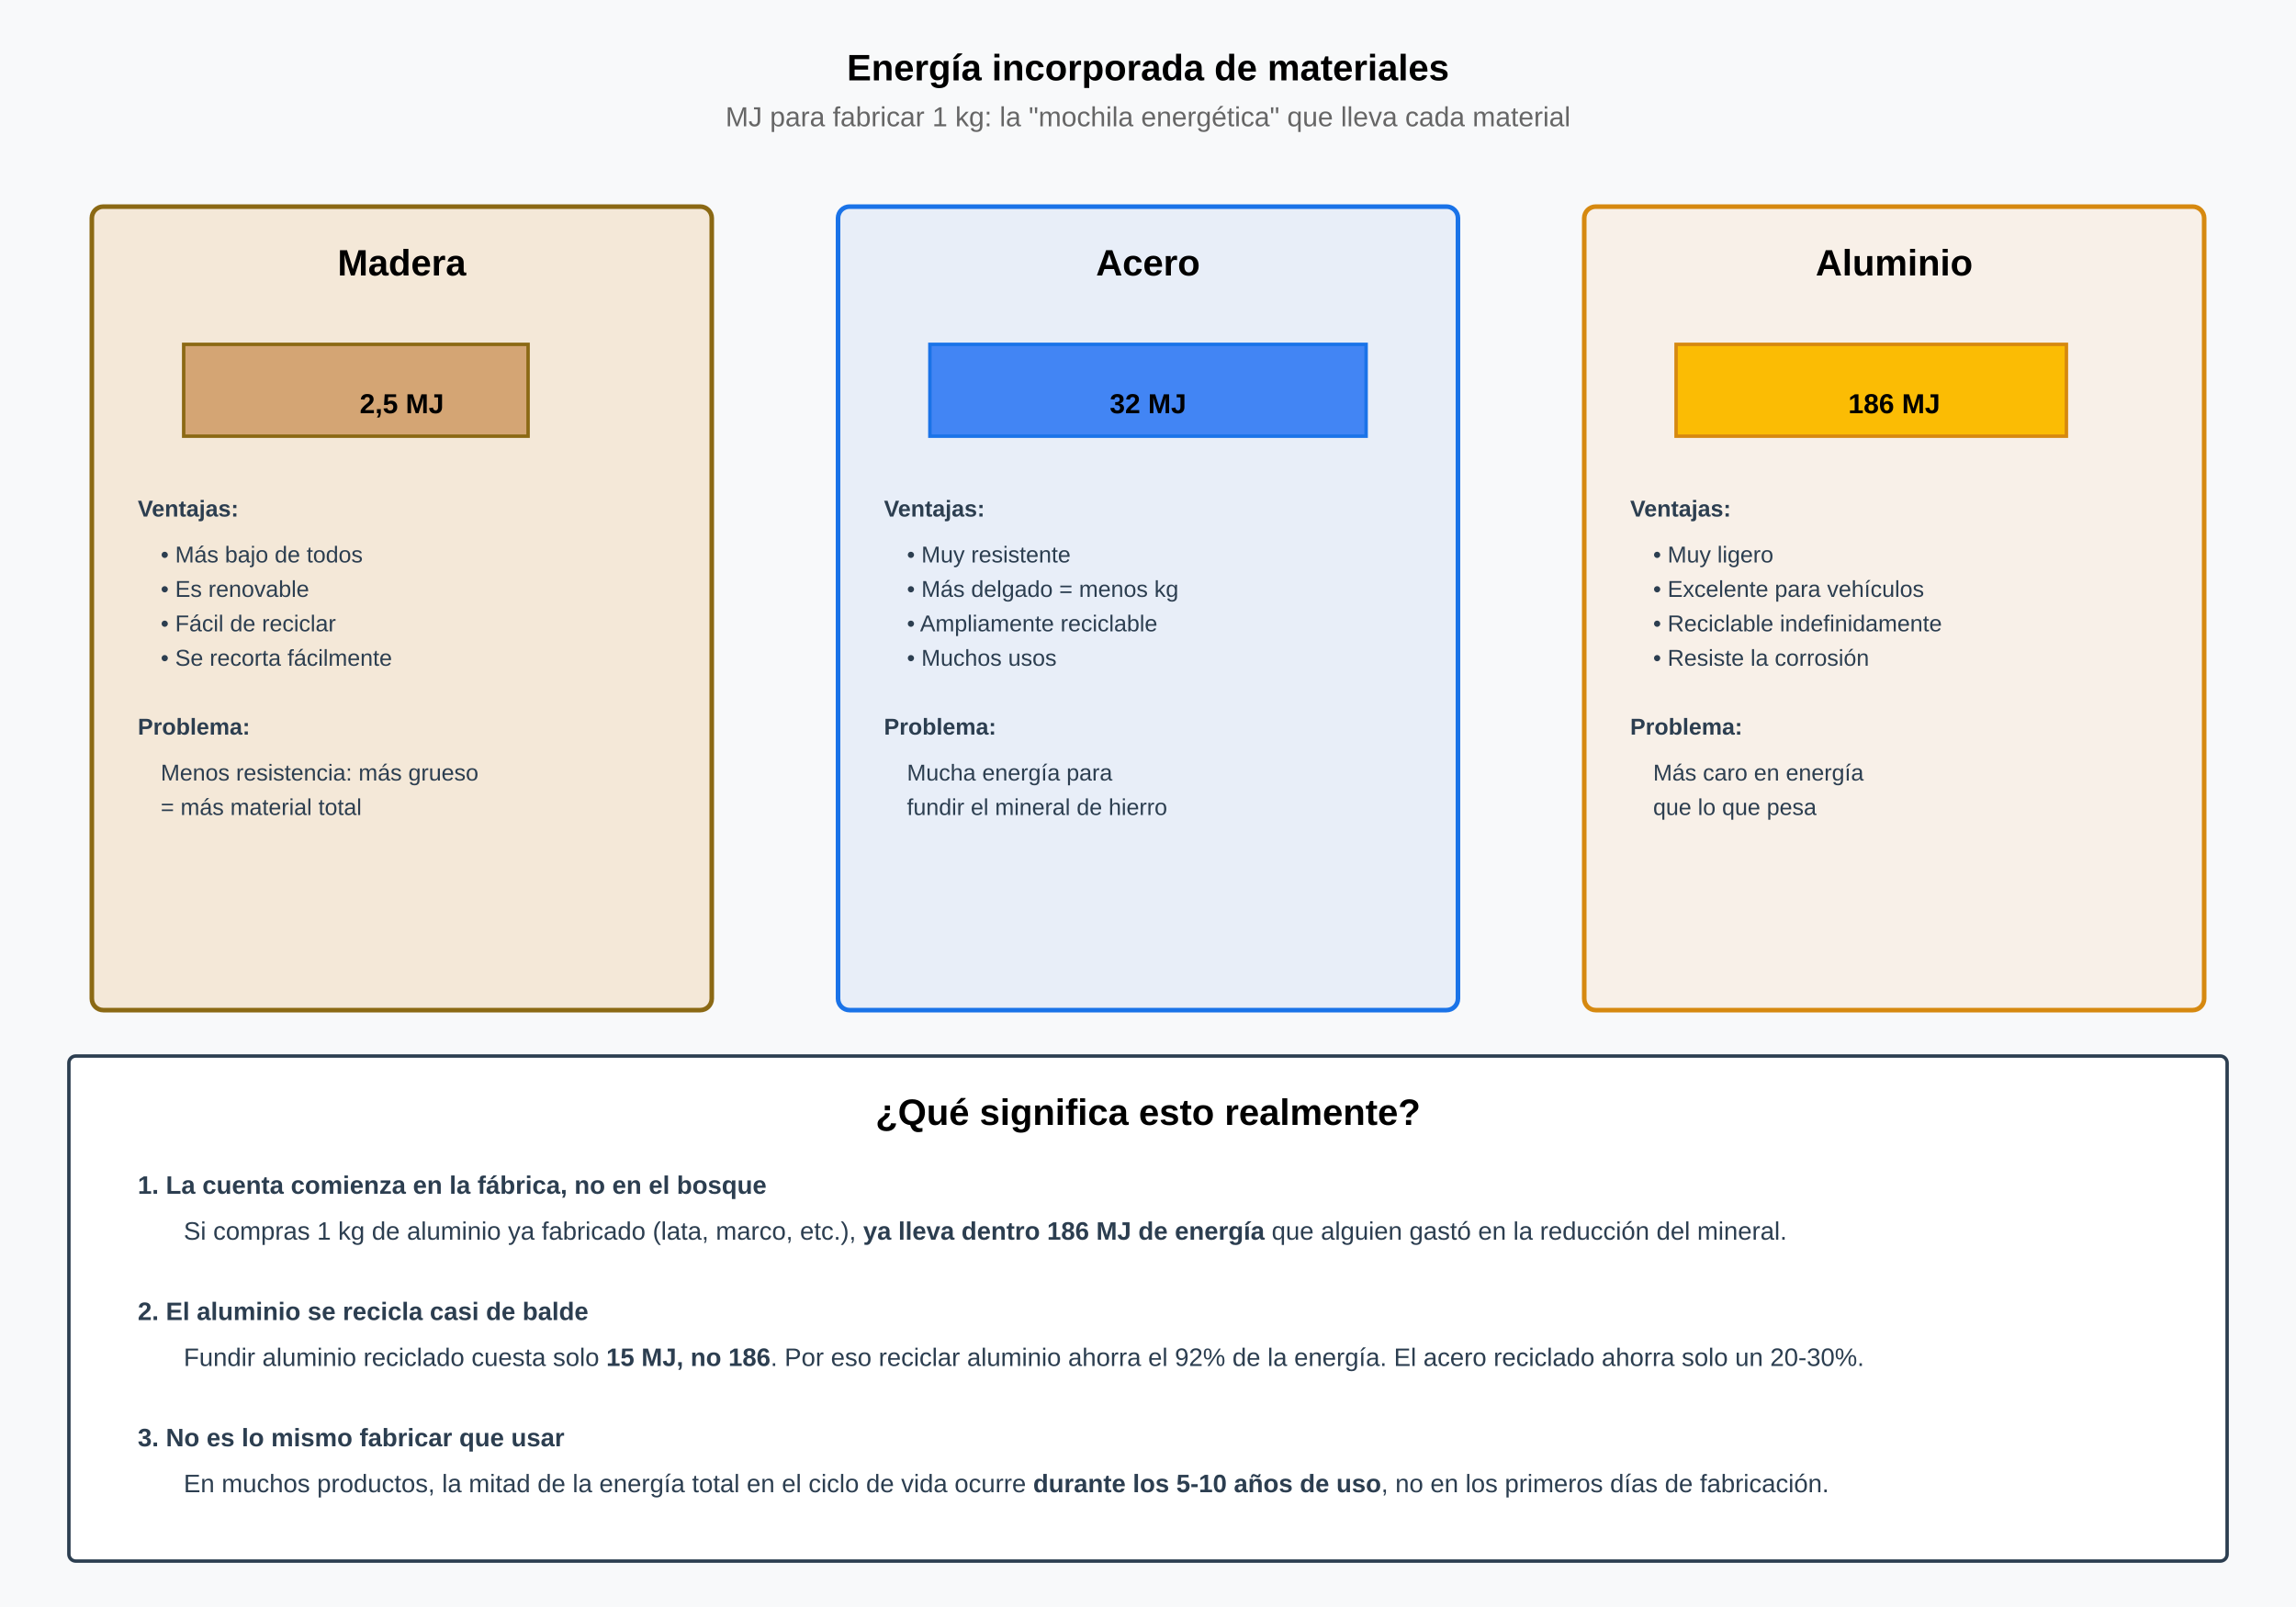
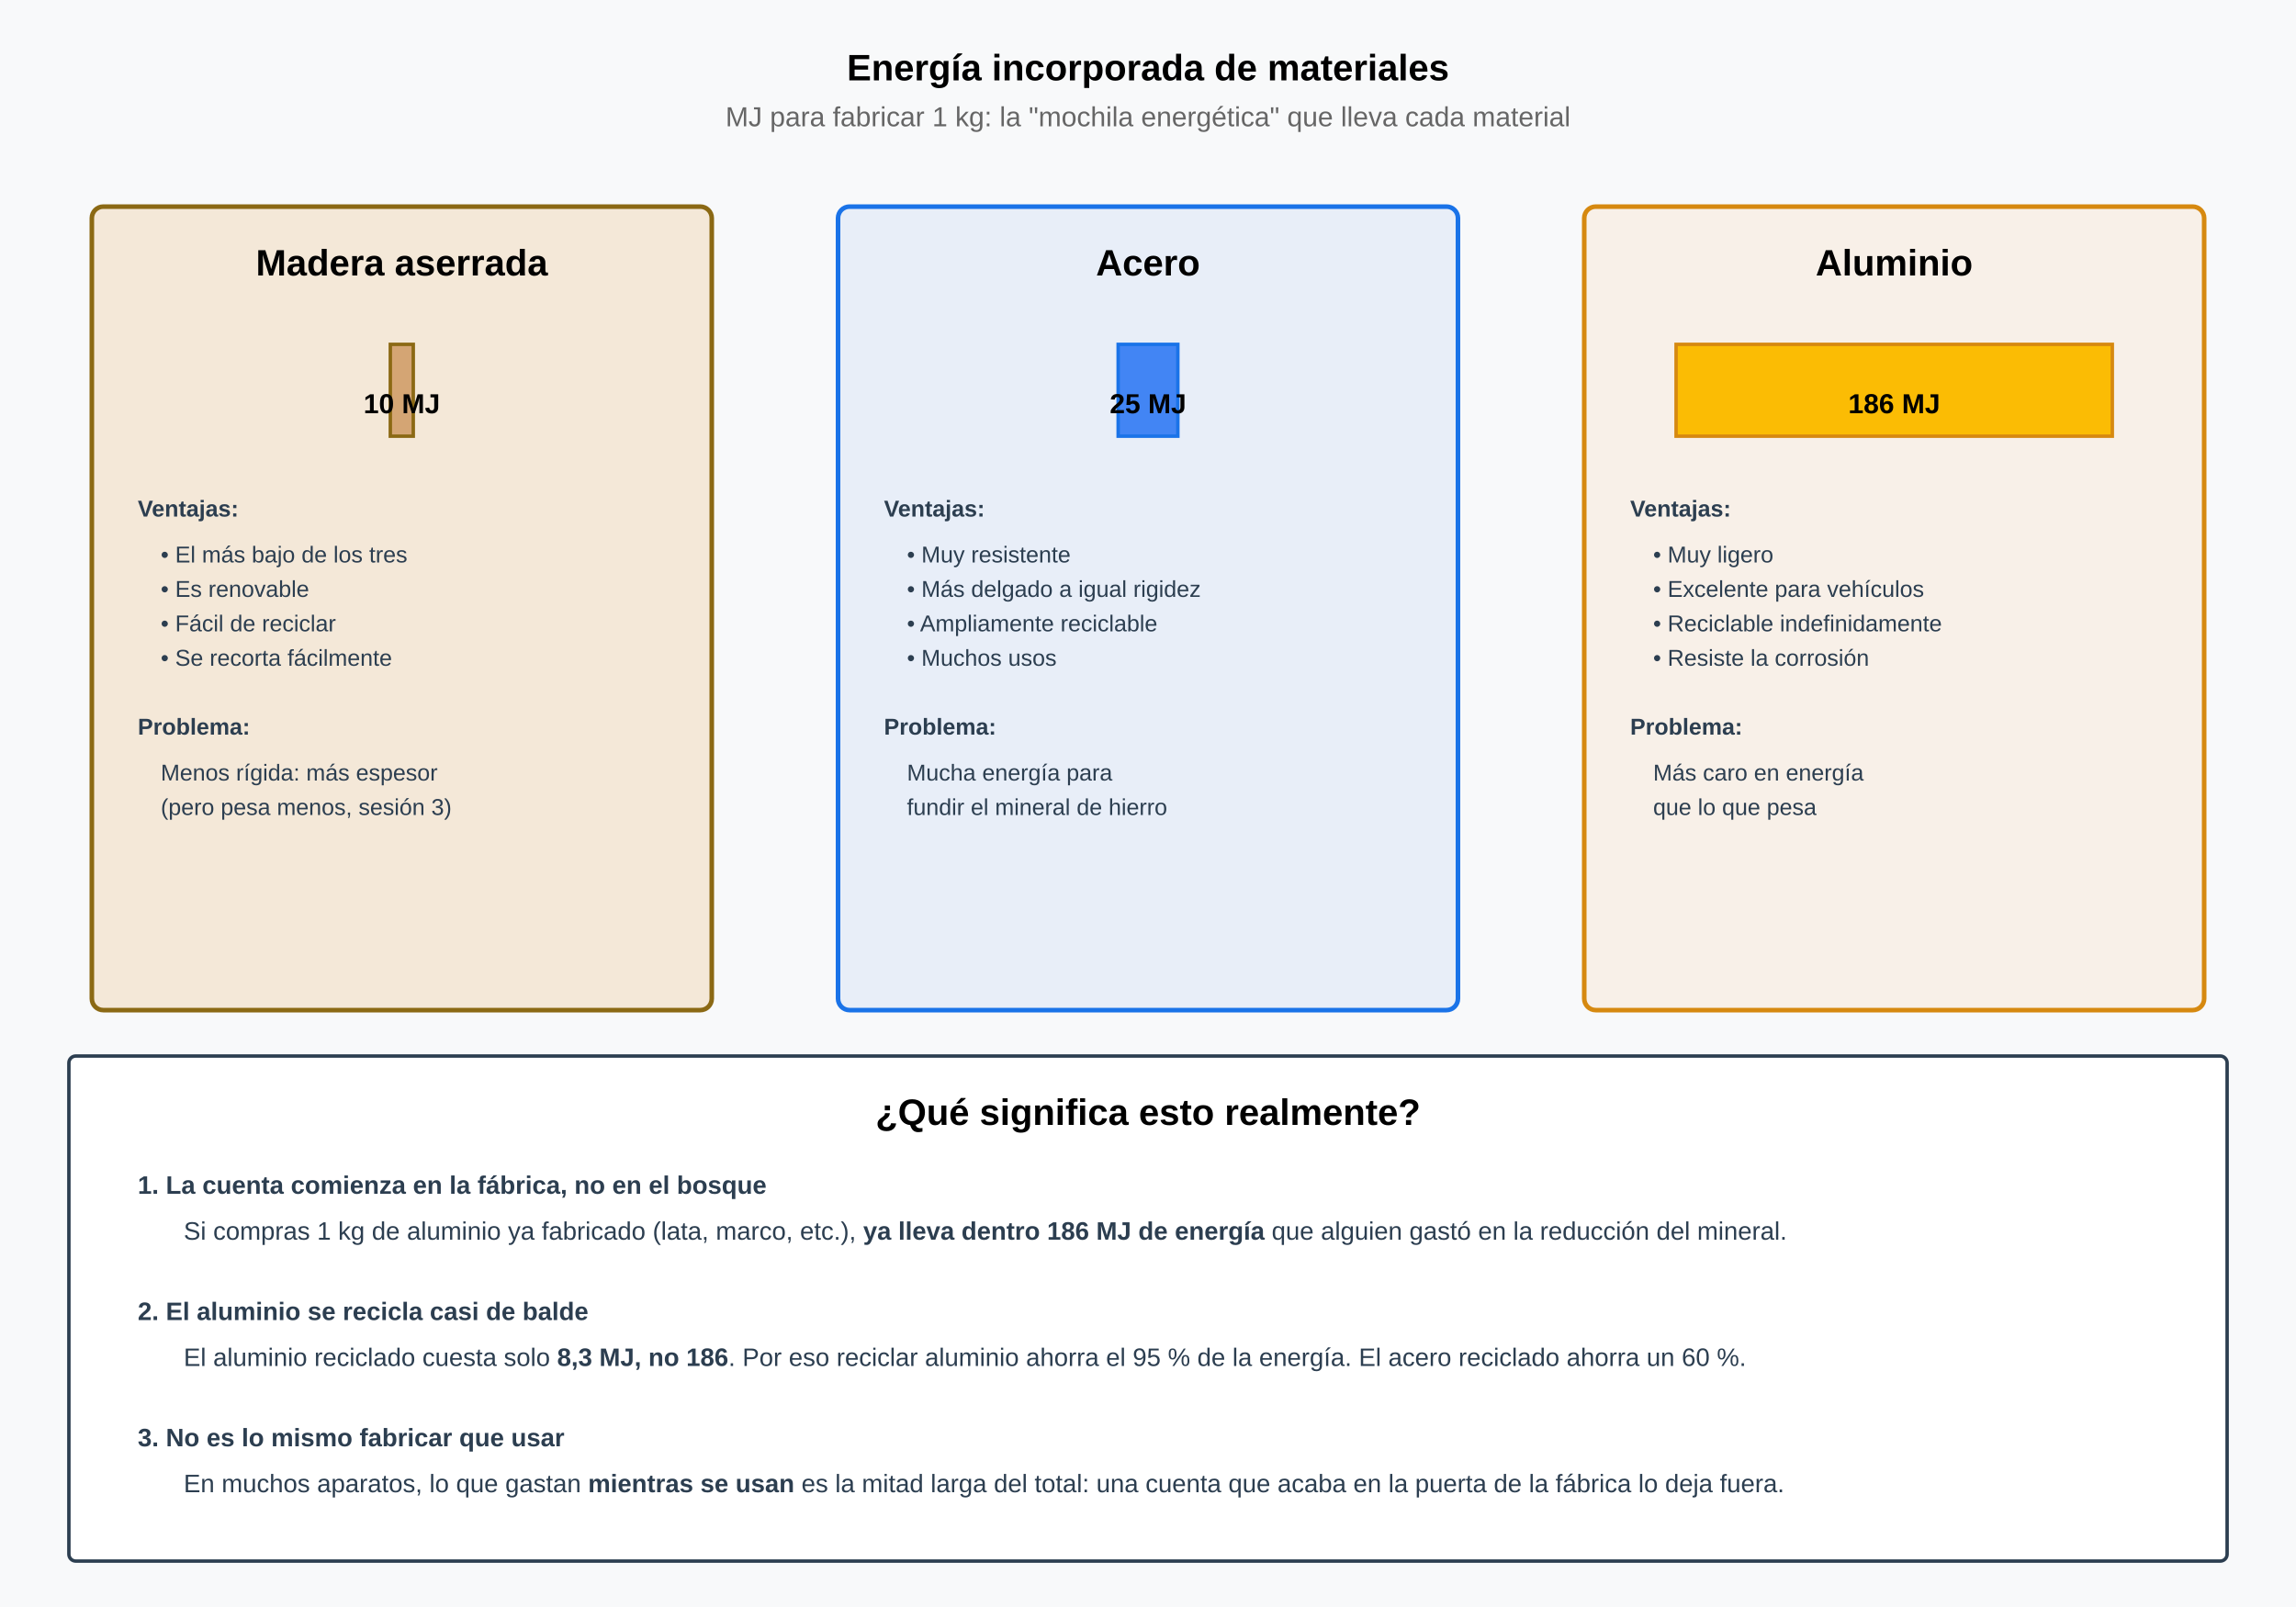
<svg xmlns="http://www.w3.org/2000/svg" viewBox="0 0 1000 700">
  <defs>
    <style>
      .title { font-family: Arial, sans-serif; font-size: 16px; font-weight: bold; text-anchor: middle; }
      .label { font-family: Arial, sans-serif; font-size: 12px; }
      .mono { font-family: 'Courier New', monospace; font-size: 11px; }
    </style>
    <marker id="arrowgreen" markerWidth="10" markerHeight="10" refX="9" refY="3" orient="auto" markerUnits="strokeWidth">
      <path d="M0,0 L0,6 L9,3 z" fill="#27ae60" />
    </marker>
  </defs>
  <rect width="1000" height="700" fill="#f8f9fa" />
  <text x="500" y="35" class="title" font-size="18">Energía incorporada de materiales</text>
  <text x="500" y="55" class="label" font-size="11" fill="#666" text-anchor="middle">MJ para fabricar 1 kg: la "mochila energética" que lleva cada material</text>
  <g>
    <rect x="40" y="90" width="270" height="350" fill="#f4e8d8" stroke="#8b6914" stroke-width="2" rx="5" />
-     <text x="175" y="120" class="title" font-size="13">Madera</text>
-     <rect x="80" y="150" width="150" height="40" fill="#d4a574" stroke="#8b6914" stroke-width="1.5" />
-     <text x="175" y="180" class="label" font-size="14" text-anchor="middle" font-weight="bold">2,5 MJ</text>
+     <text x="175" y="120" class="title" font-size="13">Madera aserrada</text>
+     <rect x="170" y="150" width="10" height="40" fill="#d4a574" stroke="#8b6914" stroke-width="1.5" />
+     <text x="175" y="180" class="label" font-size="14" text-anchor="middle" font-weight="bold">10 MJ</text>
    <g font-family="Arial" font-size="10" fill="#2c3e50" text-anchor="start">
      <text x="60" y="225">
        <tspan font-weight="bold">Ventajas:</tspan>
      </text>
-       <text x="70" y="245">• Más bajo de todos</text>
+       <text x="70" y="245">• El más bajo de los tres</text>
      <text x="70" y="260">• Es renovable</text>
      <text x="70" y="275">• Fácil de reciclar</text>
      <text x="70" y="290">• Se recorta fácilmente</text>
      <text x="60" y="320">
        <tspan font-weight="bold">Problema:</tspan>
      </text>
-       <text x="70" y="340">Menos resistencia: más grueso</text>
-       <text x="70" y="355">= más material total</text>
+       <text x="70" y="340">Menos rígida: más espesor</text>
+       <text x="70" y="355">(pero pesa menos, sesión 3)</text>
    </g>
  </g>
  <g>
    <rect x="365" y="90" width="270" height="350" fill="#e8eef8" stroke="#1a73e8" stroke-width="2" rx="5" />
    <text x="500" y="120" class="title" font-size="13">Acero</text>
-     <rect x="405" y="150" width="190" height="40" fill="#4285f4" stroke="#1a73e8" stroke-width="1.5" />
-     <text x="500" y="180" class="label" font-size="14" text-anchor="middle" font-weight="bold">32 MJ</text>
+     <rect x="487" y="150" width="26" height="40" fill="#4285f4" stroke="#1a73e8" stroke-width="1.5" />
+     <text x="500" y="180" class="label" font-size="14" text-anchor="middle" font-weight="bold">25 MJ</text>
    <g font-family="Arial" font-size="10" fill="#2c3e50" text-anchor="start">
      <text x="385" y="225">
        <tspan font-weight="bold">Ventajas:</tspan>
      </text>
      <text x="395" y="245">• Muy resistente</text>
-       <text x="395" y="260">• Más delgado = menos kg</text>
+       <text x="395" y="260">• Más delgado a igual rigidez</text>
      <text x="395" y="275">• Ampliamente reciclable</text>
      <text x="395" y="290">• Muchos usos</text>
      <text x="385" y="320">
        <tspan font-weight="bold">Problema:</tspan>
      </text>
      <text x="395" y="340">Mucha energía para</text>
      <text x="395" y="355">fundir el mineral de hierro</text>
    </g>
  </g>
  <g>
    <rect x="690" y="90" width="270" height="350" fill="#f8f0e8" stroke="#d68910" stroke-width="2" rx="5" />
    <text x="825" y="120" class="title" font-size="13">Aluminio</text>
-     <rect x="730" y="150" width="170" height="40" fill="#fbbc04" stroke="#d68910" stroke-width="1.5" />
+     <rect x="730" y="150" width="190" height="40" fill="#fbbc04" stroke="#d68910" stroke-width="1.5" />
    <text x="825" y="180" class="label" font-size="14" text-anchor="middle" font-weight="bold">186 MJ</text>
    <g font-family="Arial" font-size="10" fill="#2c3e50" text-anchor="start">
      <text x="710" y="225">
        <tspan font-weight="bold">Ventajas:</tspan>
      </text>
      <text x="720" y="245">• Muy ligero</text>
      <text x="720" y="260">• Excelente para vehículos</text>
      <text x="720" y="275">• Reciclable indefinidamente</text>
      <text x="720" y="290">• Resiste la corrosión</text>
      <text x="710" y="320">
        <tspan font-weight="bold">Problema:</tspan>
      </text>
      <text x="720" y="340">Más caro en energía</text>
      <text x="720" y="355">que lo que pesa</text>
    </g>
  </g>
  <g>
    <rect x="30" y="460" width="940" height="220" fill="white" stroke="#2c3e50" stroke-width="1.5" rx="3" />
    <text x="500" y="490" class="title" font-size="13">¿Qué significa esto realmente?</text>
    <g font-family="Arial" font-size="11" fill="#2c3e50" text-anchor="start">
      <text x="60" y="520">
        <tspan font-weight="bold">1. La cuenta comienza en la fábrica, no en el bosque</tspan>
      </text>
      <text x="80" y="540">Si compras 1 kg de aluminio ya fabricado (lata, marco, etc.), <tspan font-weight="bold">ya lleva dentro 186 MJ de energía</tspan> que alguien gastó en la reducción del mineral.</text>
      <text x="60" y="575">
        <tspan font-weight="bold">2. El aluminio se recicla casi de balde</tspan>
      </text>
-       <text x="80" y="595">Fundir aluminio reciclado cuesta solo <tspan font-weight="bold">15 MJ, no 186</tspan>. Por eso reciclar aluminio ahorra el 92% de la energía. El acero reciclado ahorra solo un 20-30%.</text>
+       <text x="80" y="595">El aluminio reciclado cuesta solo <tspan font-weight="bold">8,3 MJ, no 186</tspan>. Por eso reciclar aluminio ahorra el 95 % de la energía. El acero reciclado ahorra un 60 %.</text>
      <text x="60" y="630">
        <tspan font-weight="bold">3. No es lo mismo fabricar que usar</tspan>
      </text>
-       <text x="80" y="650">En muchos productos, la mitad de la energía total en el ciclo de vida ocurre <tspan font-weight="bold">durante los 5-10 años de uso</tspan>, no en los primeros días de fabricación.</text>
+       <text x="80" y="650">En muchos aparatos, lo que gastan <tspan font-weight="bold">mientras se usan</tspan> es la mitad larga del total: una cuenta que acaba en la puerta de la fábrica lo deja fuera.</text>
    </g>
  </g>
</svg>
